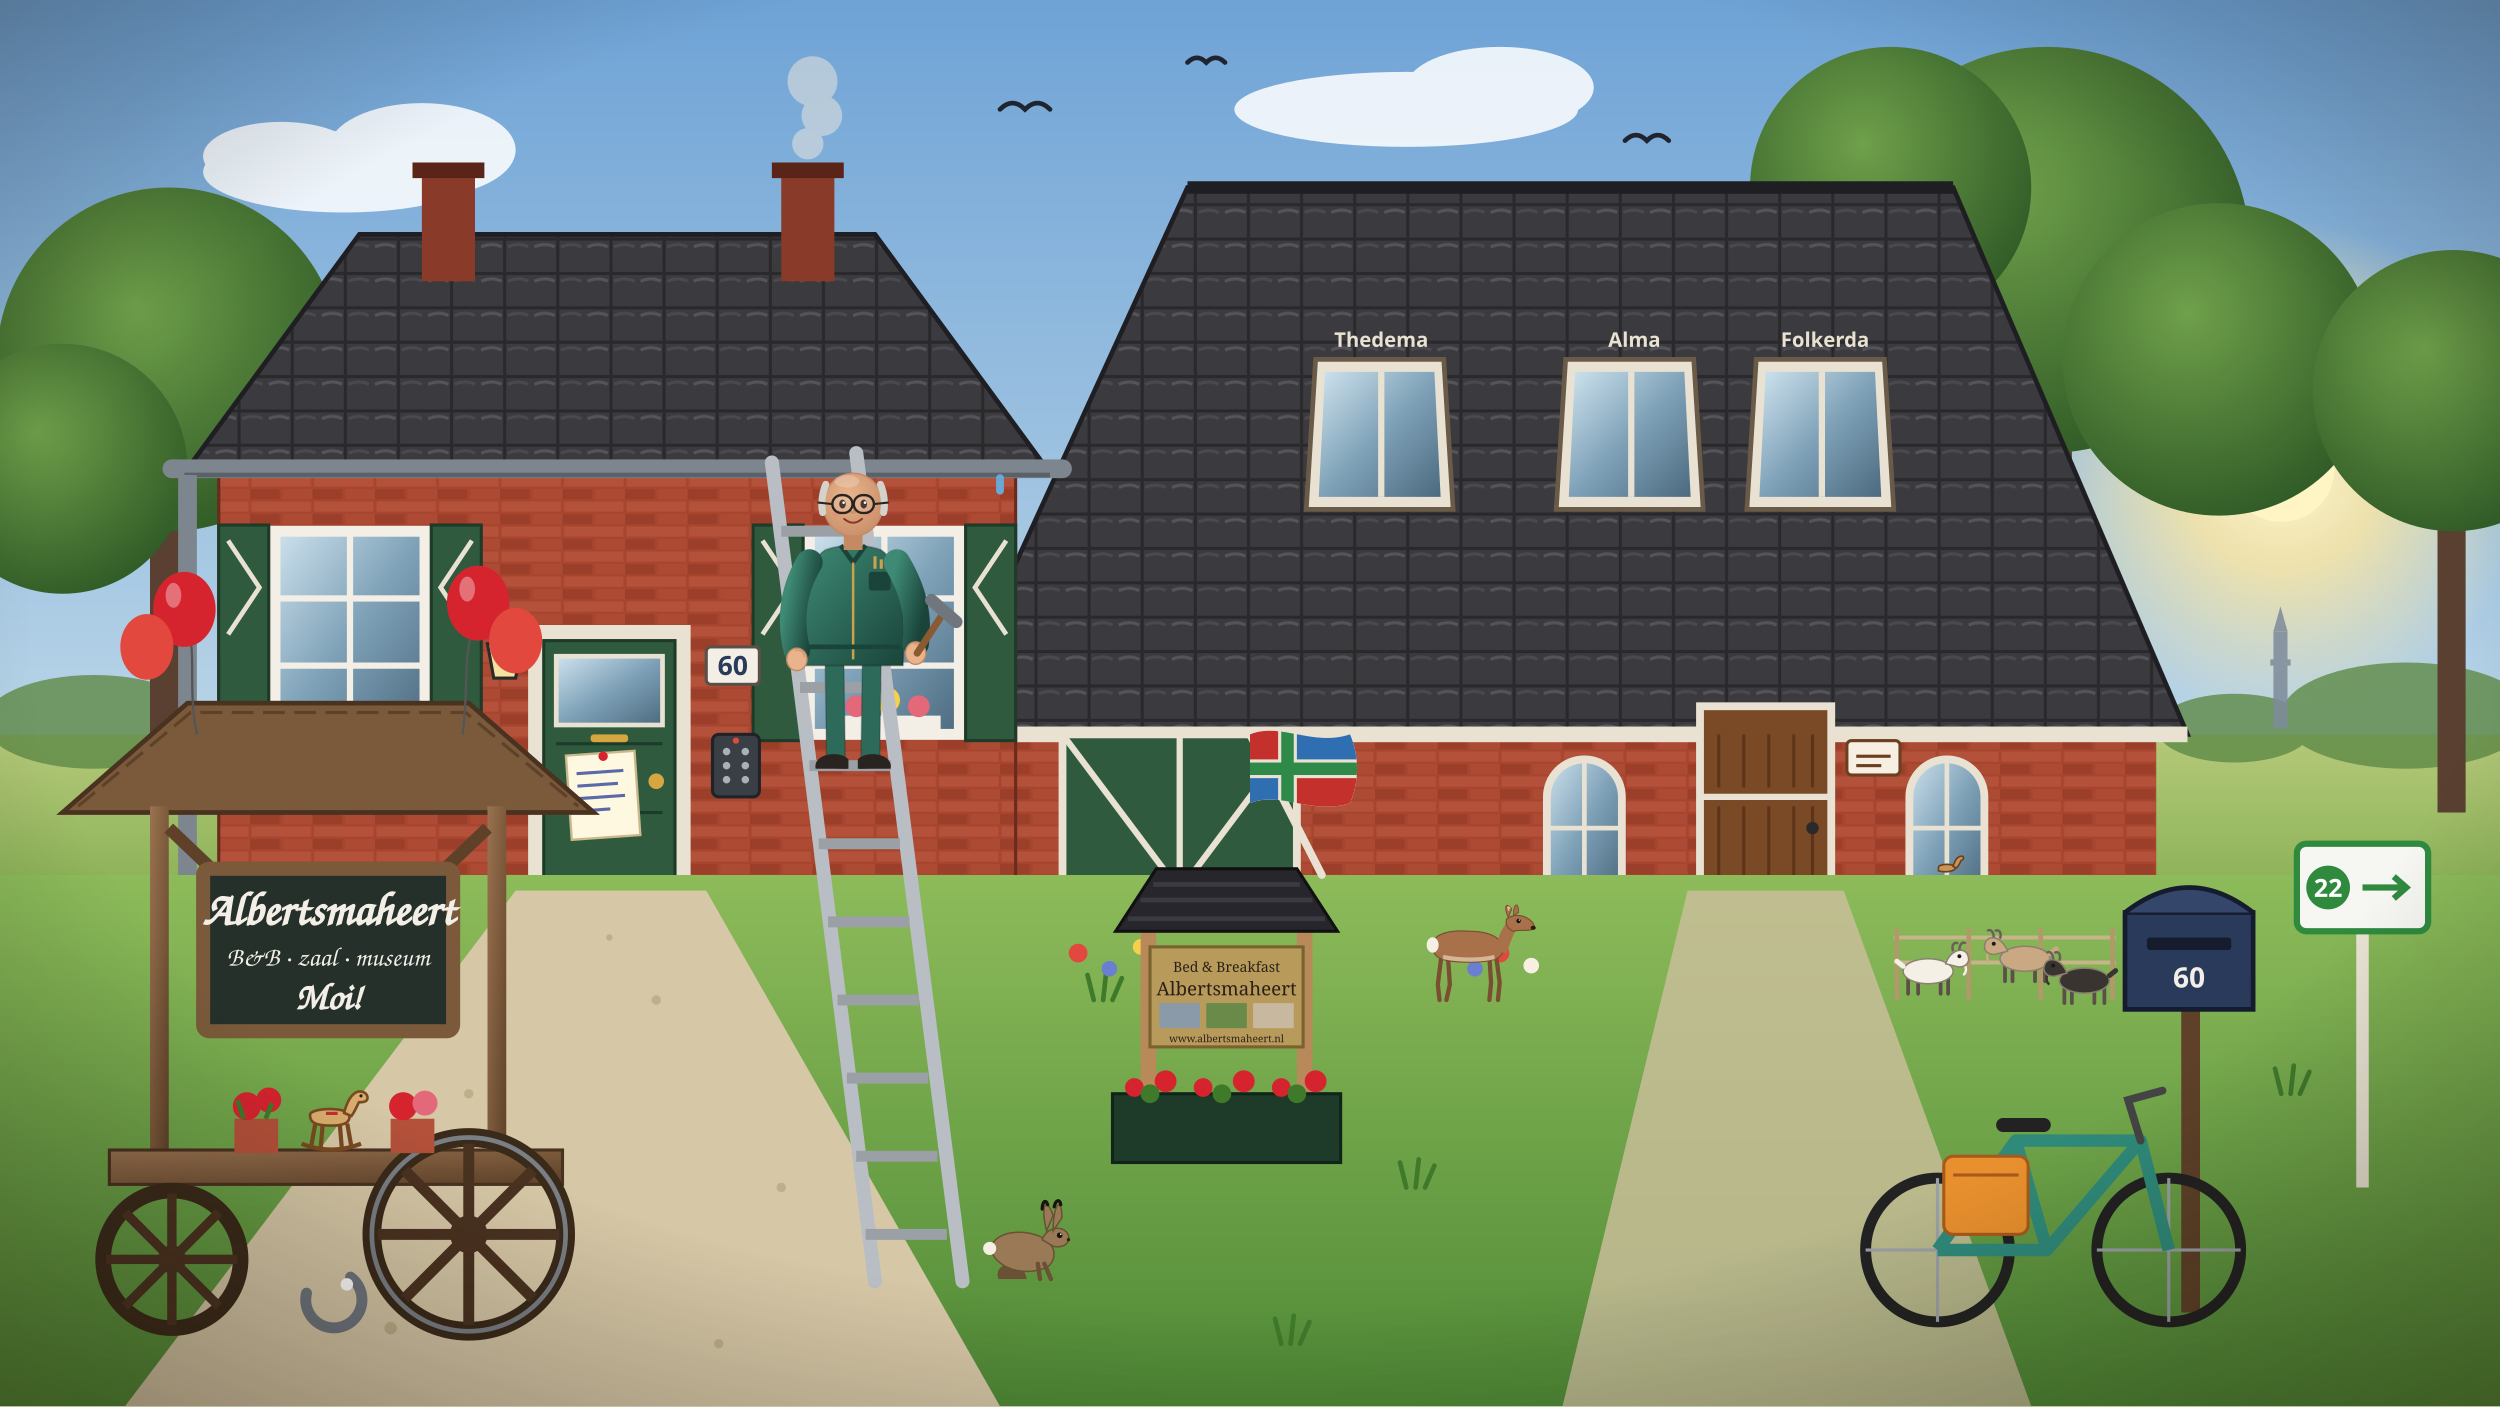
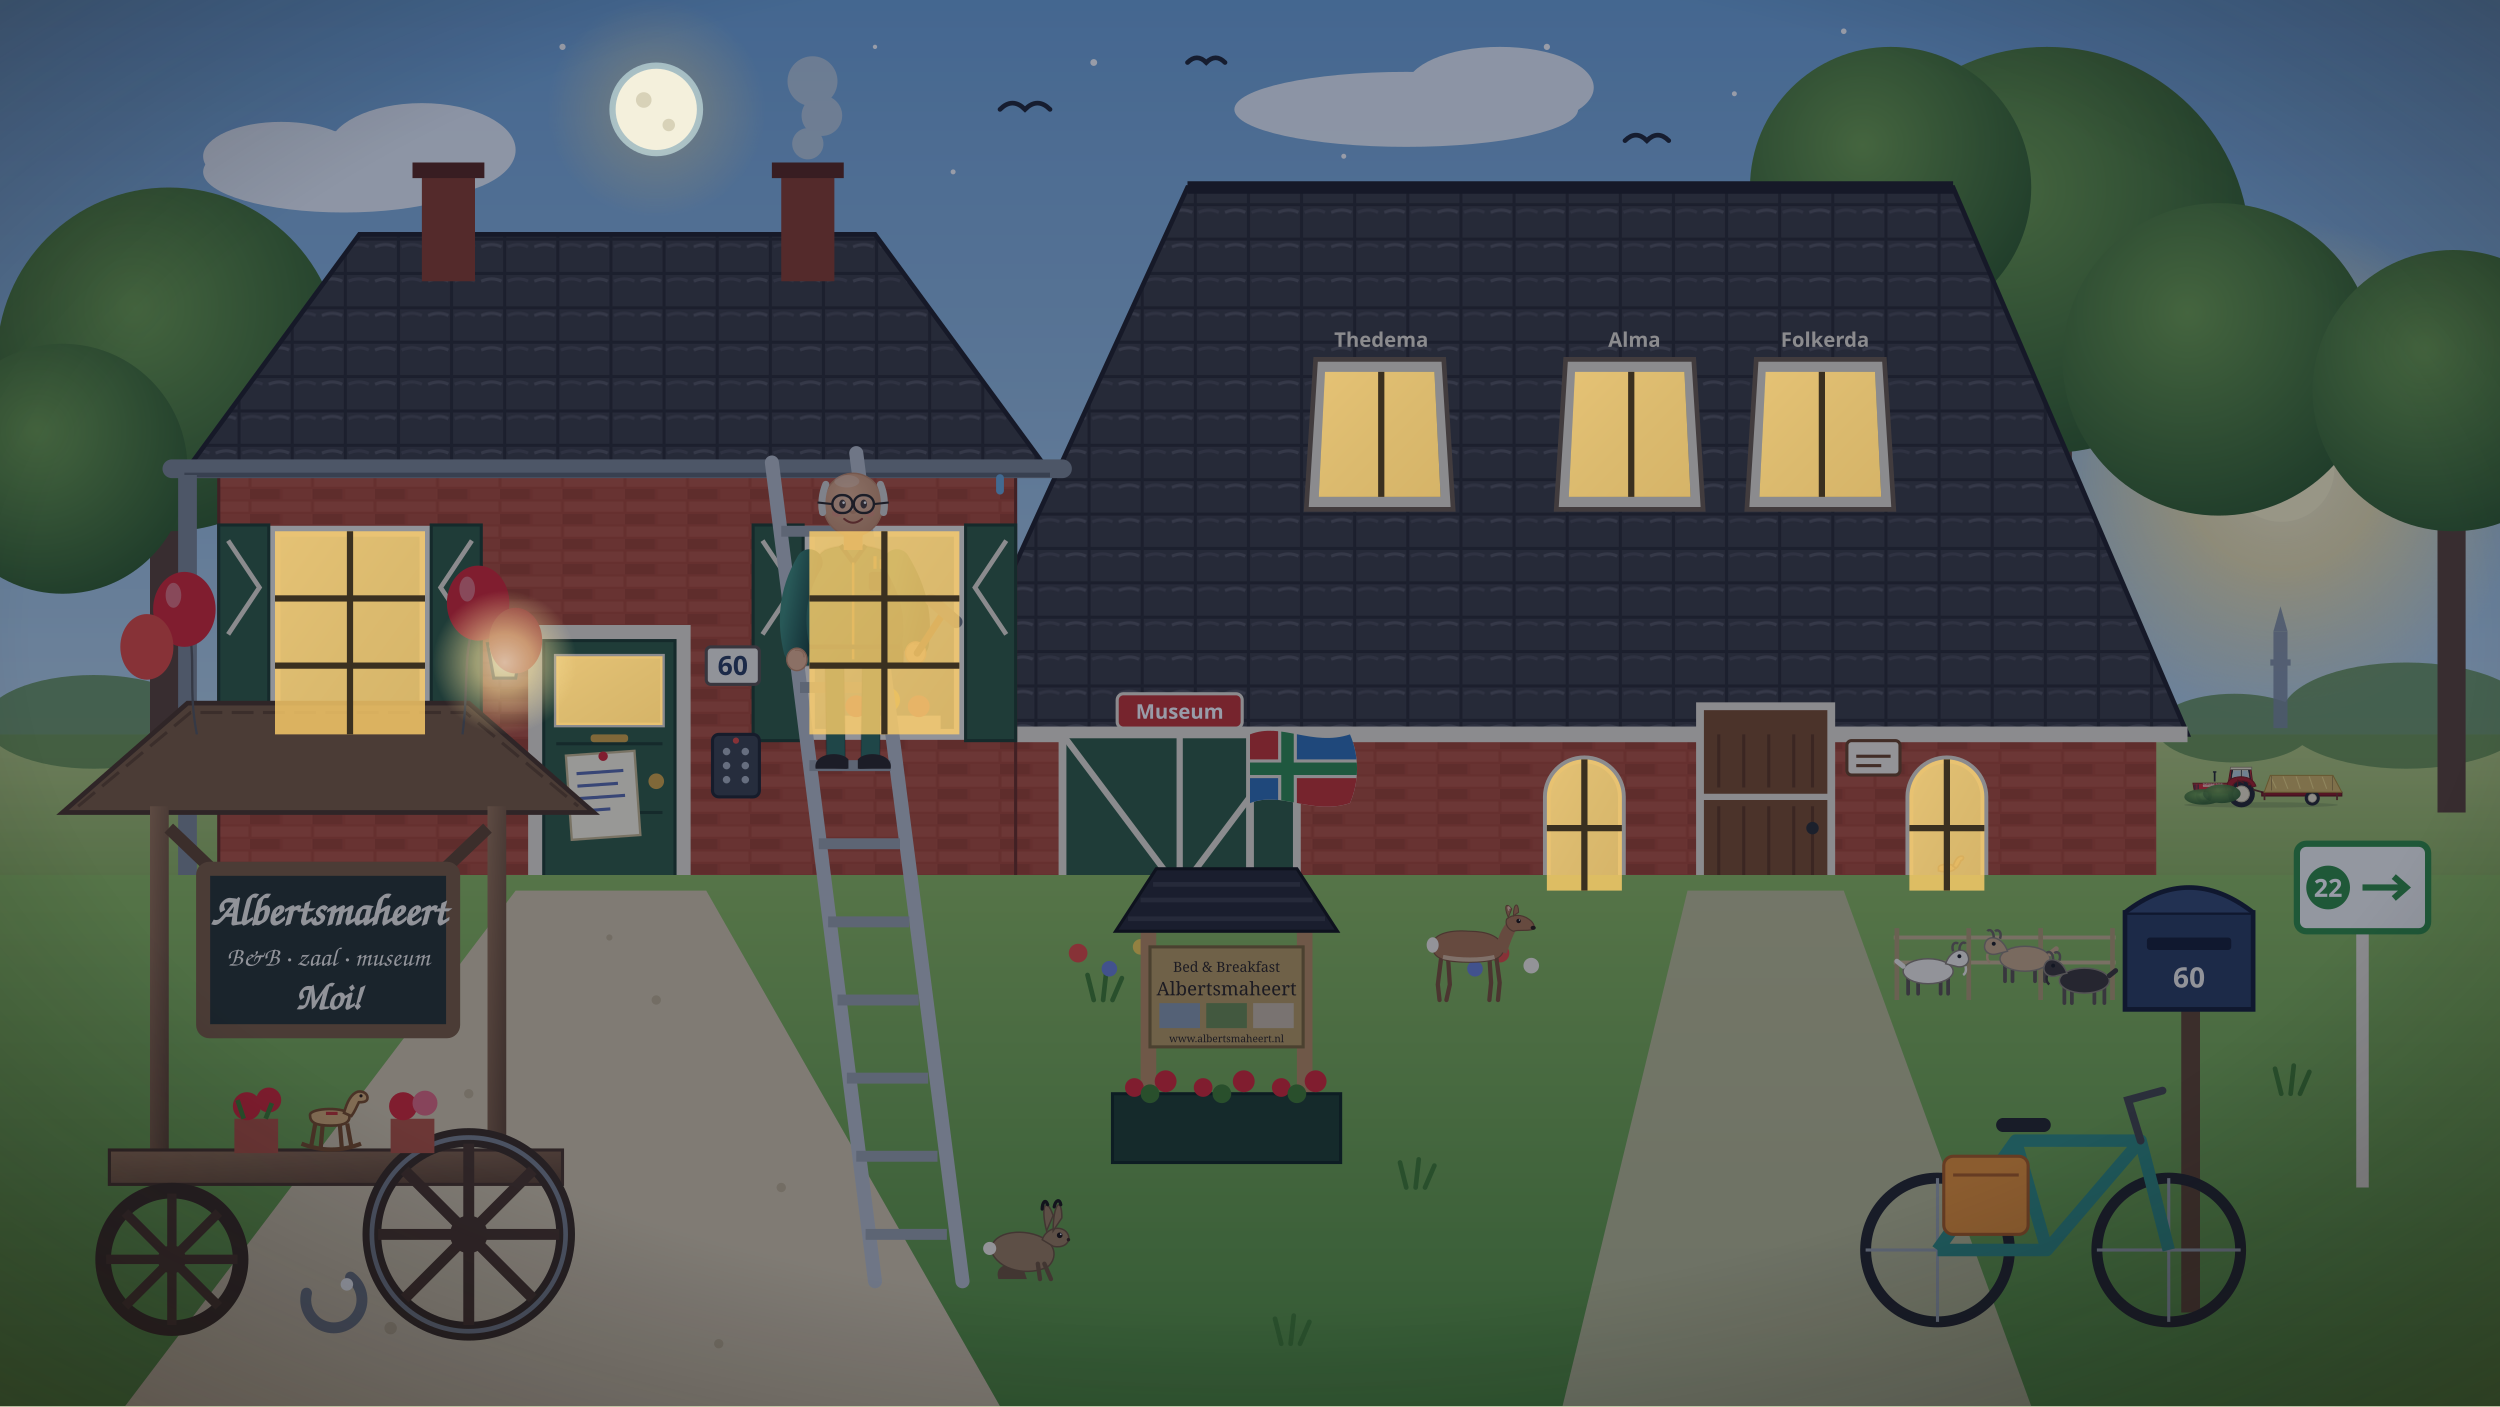
<svg xmlns="http://www.w3.org/2000/svg" class="scene" id="sc-erf" viewBox="0 0 1600 900" preserveAspectRatio="xMidYMid slice" aria-label="Het erf van de Albertsmaheert aan de Wolddijk">
  <defs>
    <linearGradient id="efSky" x1="0" y1="0" x2="0" y2="1">
      <stop offset="0" stop-color="#6fa3d6" />
      <stop offset=".55" stop-color="#bcd7e8" />
      <stop offset="1" stop-color="#f6dca8" />
    </linearGradient>
    <linearGradient id="efGrass" x1="0" y1="0" x2="0" y2="1">
      <stop offset="0" stop-color="#8dbb5a" />
      <stop offset="1" stop-color="#4f8a36" />
    </linearGradient>
    <linearGradient id="efField" x1="0" y1="0" x2="0" y2="1">
      <stop offset="0" stop-color="#b5c97a" />
      <stop offset="1" stop-color="#8fb45a" />
    </linearGradient>
    <pattern id="efBrick" width="40" height="16" patternUnits="userSpaceOnUse">
      <rect width="40" height="16" fill="#a8452f" />
      <rect x="1" y="1" width="38" height="6.5" fill="#b4513a" />
      <rect x="-19" y="9" width="38" height="6.5" fill="#9c3f2a" />
      <rect x="21" y="9" width="38" height="6.5" fill="#ad4a33" />
    </pattern>
    <pattern id="efTiles" width="34" height="22" patternUnits="userSpaceOnUse">
      <rect width="34" height="22" fill="#3b3a3e" />
      <path d="M0 21 H34 M17 0 V21" stroke="#2a292c" stroke-width="2" />
      <path d="M2 4 q7 -3 13 0" stroke="#55545a" stroke-width="2" fill="none" />
      <path d="M19 4 q7 -3 13 0" stroke="#4a494f" stroke-width="2" fill="none" />
    </pattern>
    <pattern id="efTilesRed" width="34" height="22" patternUnits="userSpaceOnUse">
      <rect width="34" height="22" fill="#8a3a28" />
      <path d="M0 21 H34 M17 0 V21" stroke="#6a2a1c" stroke-width="2" />
      <path d="M2 4 q7 -3 13 0" stroke="#a24a34" stroke-width="2" fill="none" />
    </pattern>
    <linearGradient id="efWood" x1="0" y1="0" x2="1" y2="1">
      <stop offset="0" stop-color="#9a7350" />
      <stop offset="1" stop-color="#5e4128" />
    </linearGradient>
    <linearGradient id="efGlass" x1="0" y1="0" x2="1" y2="1">
      <stop offset="0" stop-color="#cfe3ee" />
      <stop offset=".5" stop-color="#7fa2b8" />
      <stop offset="1" stop-color="#4c6a80" />
    </linearGradient>
    <radialGradient id="efSun" cx=".5" cy=".5" r=".5">
      <stop offset="0" stop-color="#fff6d0" />
      <stop offset=".4" stop-color="#ffe8a0" stop-opacity=".8" />
      <stop offset="1" stop-color="#ffe8a0" stop-opacity="0" />
    </radialGradient>
    <radialGradient id="efTree" cx=".4" cy=".35" r=".7">
      <stop offset="0" stop-color="#6fa04a" />
      <stop offset="1" stop-color="#2f5a26" />
    </radialGradient>
    <radialGradient id="efVign" cx=".5" cy=".45" r=".78">
      <stop offset=".62" stop-color="#000" stop-opacity="0" />
      <stop offset="1" stop-color="#2a1a08" stop-opacity=".45" />
    </radialGradient>
  </defs>
  <rect width="1600" height="900" fill="url(#efSky)" />
-   <circle cx="1460" cy="300" r="160" fill="url(#efSun)" />
-   <circle id="ef-zon" cx="1460" cy="300" r="34" fill="#fff4c4" />
+   <g id="ef-sunpos">
+     <circle cx="1460" cy="300" r="160" fill="url(#efSun)" />
+     <circle id="ef-zon" cx="1460" cy="300" r="34" fill="#fff4c4" />
+   </g>
+   <g id="ef-moon">
+     <g fill="#fff">
+       <circle class="ef-star" cx="360" cy="30" r="2" />
+       <circle class="ef-star b" cx="610" cy="110" r="1.6" />
+       <circle class="ef-star c" cx="700" cy="40" r="2.2" />
+       <circle class="ef-star" cx="860" cy="100" r="1.6" />
+       <circle class="ef-star b" cx="990" cy="30" r="2" />
+       <circle class="ef-star c" cx="1040" cy="130" r="1.4" />
+       <circle class="ef-star" cx="1110" cy="60" r="1.6" />
+       <circle class="ef-star b" cx="560" cy="30" r="1.4" />
+       <circle class="ef-star c" cx="1180" cy="20" r="1.8" />
+     </g>
+     <circle cx="420" cy="70" r="70" fill="url(#efSun)" opacity=".45" />
+     <g id="ef-maan">
+       <circle cx="420" cy="70" r="26" fill="#f4f0dc" />
+       <circle cx="412" cy="64" r="5" fill="#d8d2b8" />
+       <circle cx="428" cy="80" r="4" fill="#d8d2b8" />
+     </g>
+   </g>
  <g id="ef-wolken" class="ef-clouds" fill="#ffffff" opacity=".85">
    <g class="ef-cloud">
      <ellipse cx="220" cy="110" rx="90" ry="26" />
      <ellipse cx="270" cy="96" rx="60" ry="30" />
      <ellipse cx="180" cy="100" rx="50" ry="22" />
    </g>
    <g class="ef-cloud b">
      <ellipse cx="900" cy="70" rx="110" ry="24" />
      <ellipse cx="960" cy="56" rx="60" ry="26" />
    </g>
    <g class="ef-cloud c">
      <ellipse cx="1300" cy="150" rx="80" ry="18" />
      <ellipse cx="1340" cy="140" rx="46" ry="20" />
    </g>
  </g>
-   <g class="ef-swallows" fill="none" stroke="#1f2430" stroke-width="3" stroke-linecap="round">
+   <g id="ef-swallows" class="ef-swallows" fill="none" stroke="#1f2430" stroke-width="3" stroke-linecap="round">
    <g transform="translate(640 70)">
      <path class="ef-sw" d="M0 0 q8 -8 16 0 q8 -8 16 0" />
    </g>
    <g transform="translate(760 40)">
      <path class="ef-sw b" d="M0 0 q6 -6 12 0 q6 -6 12 0" />
    </g>
    <g transform="translate(1040 90)">
      <path class="ef-sw c" d="M0 0 q7 -7 14 0 q7 -7 14 0" />
    </g>
  </g>
  <path d="M0 470 H1600 V560 H0Z" fill="url(#efField)" />
  <g fill="#5e8a46" opacity=".8">
    <ellipse cx="60" cy="462" rx="70" ry="30" />
    <ellipse cx="1540" cy="458" rx="80" ry="34" />
    <ellipse cx="1430" cy="466" rx="50" ry="22" />
  </g>
  <g id="ef-martini" fill="#7c8a9a" opacity=".85">
    <rect x="1455" y="404" width="9" height="62" />
    <rect x="1453" y="422" width="13" height="4" />
    <path d="M1455 404 l4.5 -16 l4.5 16z" />
  </g>
  <g id="ef-bomen" class="ef-trees">
    <rect x="96" y="250" width="22" height="260" fill="#5a4030" />
    <circle cx="108" cy="230" r="110" fill="url(#efTree)" />
    <circle cx="40" cy="300" r="80" fill="url(#efTree)" />
    <rect x="1300" y="150" width="26" height="370" fill="#5a4030" />
    <circle class="ef-leaf" cx="1310" cy="160" r="130" fill="url(#efTree)" />
    <circle class="ef-leaf b" cx="1420" cy="230" r="100" fill="url(#efTree)" />
    <circle class="ef-leaf" cx="1210" cy="120" r="90" fill="url(#efTree)" />
    <rect x="1560" y="250" width="18" height="270" fill="#5a4030" />
    <circle class="ef-leaf b" cx="1570" cy="250" r="90" fill="url(#efTree)" />
  </g>
  <g id="ef-barn">
    <path d="M600 470 L760 120 H1250 L1400 470Z" fill="url(#efTiles)" stroke="#1f1e22" stroke-width="3" />
    <path d="M760 120 H1250" stroke="#1f1e22" stroke-width="8" />
    <g>
      <path d="M842 230 h82 l6 96 h-94z" fill="#e9e2d2" stroke="#6a5a48" stroke-width="3" />
      <path d="M848 238 h70 l4 80 h-78z" fill="url(#efGlass)" />
      <path d="M884 238 v80" stroke="#e9e2d2" stroke-width="4" />
      <path d="M1002 230 h82 l6 96 h-94z" fill="#e9e2d2" stroke="#6a5a48" stroke-width="3" />
      <path d="M1008 238 h70 l4 80 h-78z" fill="url(#efGlass)" />
      <path d="M1044 238 v80" stroke="#e9e2d2" stroke-width="4" />
      <path d="M1124 230 h82 l6 96 h-94z" fill="#e9e2d2" stroke="#6a5a48" stroke-width="3" />
      <path d="M1130 238 h70 l4 80 h-78z" fill="url(#efGlass)" />
      <path d="M1166 238 v80" stroke="#e9e2d2" stroke-width="4" />
      <g font-family="Fredoka, sans-serif" font-size="13" font-weight="600" fill="#e9e2d2" text-anchor="middle">
        <text x="884" y="222">Thedema</text>
        <text x="1046" y="222">Alma</text>
        <text x="1168" y="222">Folkerda</text>
      </g>
    </g>
    <rect x="620" y="470" width="760" height="100" fill="url(#efBrick)" />
    <path d="M600 470 H1400" stroke="#e9e2d2" stroke-width="10" />
    <rect x="680" y="470" width="150" height="100" fill="#2f5a3e" stroke="#e9e2d2" stroke-width="5" />
    <path d="M755 470 v100 M680 470 L755 570 M830 470 L755 570" stroke="#e9e2d2" stroke-width="4" />
+     <rect x="715" y="444" width="80" height="22" rx="4" fill="#c4302b" stroke="#e9e2d2" stroke-width="2" />
+     <text x="755" y="460" text-anchor="middle" font-family="Fredoka, sans-serif" font-size="13" font-weight="600" fill="#fff">Museum</text>
    <g id="ef-staldoor">
      <rect x="1088" y="452" width="84" height="118" fill="#7a4a26" stroke="#e9e2d2" stroke-width="5" />
      <path d="M1088 510 h84" stroke="#e9e2d2" stroke-width="4" />
      <path d="M1100 470 v34 M1116 470 v34 M1132 470 v34 M1148 470 v34 M1160 470 v34 M1100 516 v48 M1116 516 v48 M1132 516 v48 M1148 516 v48 M1160 516 v48" stroke="#5e3418" stroke-width="2" />
      <circle cx="1160" cy="530" r="4" fill="#2a2a2a" />
      <rect id="ef-horseshoe-door" x="1118" y="434" width="24" height="16" rx="3" fill="#e9e2d2" opacity="0" />
    </g>
    <g fill="url(#efGlass)" stroke="#e9e2d2" stroke-width="5">
      <path d="M990 570 v-60 a24 24 0 0 1 48 0 v60z" />
      <path d="M1222 570 v-60 a24 24 0 0 1 48 0 v60z" />
    </g>
    <g stroke="#e9e2d2" stroke-width="3" fill="none">
      <path d="M1014 486 v84 M990 530 h48 M1246 486 v84 M1222 530 h48" />
    </g>
    <g transform="translate(1246 566) scale(.18)" fill="#c99556" stroke="#6a4020" stroke-width="6">
      <path d="M-50 -6 Q0 14 50 -6" fill="none" />
      <path d="M-30 -60 C-30 -74 26 -76 30 -60 C32 -48 0 -40 -30 -48Z" />
      <path d="M22 -64 C30 -90 40 -102 56 -100 C64 -94 56 -86 50 -84 C46 -74 40 -64 34 -58Z" />
    </g>
    <rect x="1182" y="474" width="34" height="22" rx="3" fill="#f6efe2" stroke="#6a4020" stroke-width="2" />
    <path d="M1188 484 h22 M1188 490 h16" stroke="#6a4020" stroke-width="2" />
  </g>
  <g id="ef-house">
    <path d="M120 300 L230 150 H560 L670 300Z" fill="url(#efTiles)" stroke="#1f1e22" stroke-width="3" />
    <rect x="270" y="110" width="34" height="70" fill="#8a3a28" />
    <rect x="264" y="104" width="46" height="10" fill="#5a2418" />
    <rect x="500" y="110" width="34" height="70" fill="#8a3a28" />
    <rect x="494" y="104" width="46" height="10" fill="#5a2418" />
    <g class="ef-smoke" fill="#e8e4dc" opacity=".55">
      <circle cx="517" cy="92" r="10" />
      <circle cx="526" cy="74" r="13" />
      <circle cx="520" cy="52" r="16" />
    </g>
    <rect x="140" y="300" width="510" height="270" fill="url(#efBrick)" stroke="#6a2a1c" stroke-width="2" />
    <path id="ef-goot" d="M110 300 H680" stroke="#7d868f" stroke-width="12" stroke-linecap="round" />
    <path d="M118 304 H672" stroke="#5a6168" stroke-width="3" />
    <rect x="114" y="304" width="12" height="266" fill="#7d868f" />
    <path id="ef-drip" class="ef-drip" d="M640 306 v8" stroke="#6aa8d8" stroke-width="5" stroke-linecap="round" />
    <g>
      <g fill="url(#efGlass)" stroke="#f3efe6" stroke-width="7">
        <rect x="176" y="340" width="96" height="130" />
        <rect x="518" y="340" width="96" height="130" />
      </g>
      <g stroke="#f3efe6" stroke-width="4">
        <path d="M224 340 v130 M176 383 h96 M176 426 h96 M566 340 v130 M518 383 h96 M518 426 h96" />
      </g>
      <g id="ef-luiken" fill="#2f5a3e" stroke="#1e3a28" stroke-width="2">
        <rect x="140" y="336" width="32" height="138" />
        <rect x="276" y="336" width="32" height="138" />
        <rect x="482" y="336" width="32" height="138" />
        <rect x="618" y="336" width="32" height="138" />
      </g>
      <g fill="none" stroke="#e9e2d2" stroke-width="3">
        <path d="M146 346 l20 30 l-20 30 M302 346 l-20 30 l20 30 M488 346 l20 30 l-20 30 M644 346 l-20 30 l20 30" />
      </g>
      <g>
        <rect x="530" y="458" width="72" height="12" fill="#f3efe6" />
        <circle cx="548" cy="452" r="7" fill="#e2687a" />
        <circle cx="568" cy="448" r="8" fill="#f6d04d" />
        <circle cx="588" cy="452" r="7" fill="#e2687a" />
      </g>
    </g>
    <rect x="338" y="400" width="104" height="170" fill="#e9e2d2" />
    <rect id="ef-door" x="348" y="410" width="84" height="160" fill="#2f5a3e" stroke="#1e3a28" stroke-width="2" />
    <rect x="356" y="420" width="68" height="44" fill="url(#efGlass)" stroke="#e9e2d2" stroke-width="3" />
    <path d="M356 476 h68 M356 520 h68" stroke="#1e3a28" stroke-width="2" />
    <circle cx="420" cy="500" r="5" fill="#d6a640" />
    <rect x="378" y="470" width="24" height="5" rx="2" fill="#d6a640" />
    <g id="ef-note" class="ef-note">
      <rect x="364" y="482" width="44" height="54" fill="#fff8e0" stroke="#c9b88a" stroke-width="1.5" transform="rotate(-4 386 509)" />
      <path d="M370 494 h30 M370 502 h26 M370 510 h30 M370 518 h20" stroke="#5a6aa8" stroke-width="2" transform="rotate(-4 386 509)" />
      <circle cx="386" cy="484" r="3" fill="#d6242f" />
    </g>
    <rect x="452" y="414" width="34" height="24" rx="3" fill="#f3efe6" stroke="#5a5048" stroke-width="2" />
    <text x="469" y="432" text-anchor="middle" font-family="Fredoka, sans-serif" font-weight="700" font-size="17" fill="#2a3a5a">60</text>
    <g id="ef-kastje">
      <rect x="456" y="470" width="30" height="40" rx="4" fill="#3a3f46" stroke="#1f2328" stroke-width="2" />
      <g fill="#a9b0b8">
        <circle cx="465" cy="481" r="2.4" />
        <circle cx="477" cy="481" r="2.4" />
        <circle cx="465" cy="490" r="2.4" />
        <circle cx="477" cy="490" r="2.4" />
        <circle cx="465" cy="499" r="2.4" />
        <circle cx="477" cy="499" r="2.4" />
      </g>
      <circle id="ef-kastled" cx="471" cy="474" r="2" fill="#e2483d" />
    </g>
-     <path d="M318 412 h10 v-6 h-10z" fill="#2a2a2a" />
-     <path d="M312 412 h22 l-4 22 h-14z" fill="#f6e2a0" stroke="#2a2a2a" stroke-width="2" />
+     <g id="lamp-ef" class="lamp">
+       <path d="M318 412 h10 v-6 h-10z" fill="#2a2a2a" />
+       <path class="lamp-bulb" d="M312 412 h22 l-4 22 h-14z" fill="#f6e2a0" stroke="#2a2a2a" stroke-width="2" />
+     </g>
  </g>
  <path d="M0 560 H1600 V900 H0Z" fill="url(#efGrass)" />
  <path d="M330 570 L452 570 L640 900 L80 900Z" fill="#d6c7a6" />
  <g fill="#bfae8a">
    <circle cx="300" cy="700" r="3" />
    <circle cx="420" cy="640" r="3" />
    <circle cx="360" cy="800" r="4" />
    <circle cx="500" cy="760" r="3" />
    <circle cx="250" cy="850" r="4" />
    <circle cx="460" cy="860" r="3" />
    <circle cx="390" cy="600" r="2" />
  </g>
  <path d="M1080 570 L1180 570 L1300 900 L1000 900Z" fill="#cdbf9e" opacity=".8" />
+   <g id="ef-hydro84" class="ef-hydro84" aria-label="International Hydro 84 met een hooikar rijdt over het erf">
+     <g class="ef-hydro84-drive">
+       <g transform="translate(1400 487) scale(.22)">
+         <g class="ef-hydro84-facing">
+           <ellipse cx="214" cy="128" rx="224" ry="8" fill="#29351f" opacity=".18" />
+           <path d="M30 82 H188 V95 H30Z" fill="#8e161c" />
+           <circle cx="48" cy="101" r="23" fill="#252529" />
+           <circle cx="48" cy="101" r="12" fill="#efe6c8" stroke="#c9bd98" stroke-width="2" />
+           <circle cx="157" cy="96" r="39" fill="#252529" />
+           <circle cx="157" cy="96" r="23" fill="#efe6c8" stroke="#c9bd98" stroke-width="3" />
+           <path d="M16 65 H122 L132 88 H20Z" fill="#d42a30" stroke="#7a1a16" stroke-width="3" />
+           <path d="M20 68 v16 M24 68 v16 M28 68 v16 M32 68 v16" stroke="#30343a" stroke-width="2" />
+           <path d="M45 73 H105" stroke="#efe6c8" stroke-width="4" />
+           <text x="75" y="71" text-anchor="middle" font-family="IBM Plex Mono, monospace" font-size="8" font-weight="700" fill="#f6f2e6">INTERNATIONAL</text>
+           <text x="104" y="84" text-anchor="middle" font-family="IBM Plex Mono, monospace" font-size="9" font-weight="700" fill="#f6f2e6">HYDRO 84</text>
+           <path d="M119 62 L126 20 H184 L190 68 L178 70 L174 53 H138 L132 76Z" fill="#d42a30" stroke="#7a1a16" stroke-width="3" />
+           <path d="M130 23 H179 L183 53 H126Z" fill="#303b3c" stroke="#252529" stroke-width="3" />
+           <path d="M134 27 H154 V50 H130Z M159 27 H175 L179 50 H159Z" fill="#b9d1d8" stroke="#efe6c8" stroke-width="2" />
+           <path d="M125 18 H187 V25 H124Z" fill="#efe6c8" stroke="#8a8064" stroke-width="2" />
+           <path d="M146 54 V76 M147 56 l17 9 M115 72 Q116 48 155 46 Q190 47 199 73 L188 76 Q182 58 157 58 Q134 58 129 78Z" fill="#a81c22" stroke="#7a1a16" stroke-width="3" />
+           <path d="M79 60 V32" stroke="#252529" stroke-width="5" />
+           <path d="M74 32 h10" stroke="#252529" stroke-width="4" />
+           <path d="M193 84 L218 91" stroke="#5a3020" stroke-width="5" stroke-linecap="round" />
+           <path d="M216 91 H449 V102 H216Z" fill="#8e161c" stroke="#5a0e10" stroke-width="3" />
+           <path d="M224 88 V114 M435 88 V114" stroke="#6a3020" stroke-width="5" />
+           <circle cx="363" cy="108" r="22" fill="#252529" />
+           <circle cx="363" cy="108" r="12" fill="#efe6c8" stroke="#c9bd98" stroke-width="2" />
+           <path d="M223 91 L241 42 H423 L449 91Z" fill="#d3b45e" stroke="#a8862e" stroke-width="3" />
+           <path d="M243 48 L258 80 M278 45 L292 81 M316 45 L328 81 M354 45 L366 81 M392 46 L405 81" stroke="#f1d980" stroke-width="3" />
+           <path d="M244 44 v42 M422 44 v42" stroke="#8d7138" stroke-width="2" />
+         </g>
+       </g>
+     </g>
+   </g>
+   <g id="ef-hydro84-struik" fill="url(#efTree)" opacity=".95">
+     <ellipse cx="1410" cy="510" rx="12" ry="5" />
+     <ellipse cx="1422" cy="508" rx="12" ry="6" />
+   </g>
  <g class="ef-grass" stroke="#3f7a2a" stroke-width="3" stroke-linecap="round" fill="none">
    <path d="M700 640 l-4 -16 M706 640 l2 -18 M712 640 l6 -14" />
    <path d="M900 760 l-4 -16 M906 760 l2 -18 M912 760 l6 -14" />
    <path d="M1460 700 l-4 -16 M1466 700 l2 -18 M1472 700 l6 -14" />
    <path d="M820 860 l-4 -16 M826 860 l2 -18 M832 860 l6 -14" />
  </g>
  <g>
    <circle cx="690" cy="610" r="6" fill="#e2483d" />
    <circle cx="710" cy="620" r="5" fill="#6a7fd0" />
    <circle cx="730" cy="606" r="5" fill="#f6d04d" />
    <circle cx="960" cy="610" r="6" fill="#e2483d" />
    <circle cx="980" cy="618" r="5" fill="#f6efe2" />
    <circle cx="944" cy="620" r="5" fill="#6a7fd0" />
  </g>
  <g id="ef-bnbbord">
-     <path d="M846 560 L800 470" stroke="#e9e2d2" stroke-width="5" stroke-linecap="round" />
+     <path d="M800 560 V470" stroke="#e9e2d2" stroke-width="5" stroke-linecap="round" />
    <g class="ef-flag" transform="translate(800 470)">
      <clipPath id="efFlagClip">
        <path d="M0 0 C20 -8 40 8 64 0 C70 14 70 30 64 44 C40 52 20 36 0 44Z" />
      </clipPath>
      <g clip-path="url(#efFlagClip)">
        <rect x="0" y="-10" width="70" height="60" fill="#e9e2d2" />
        <rect x="0" y="-10" width="18" height="26" fill="#c4302b" />
        <rect x="30" y="-10" width="40" height="26" fill="#2f6fb1" />
        <rect x="0" y="28" width="18" height="24" fill="#2f6fb1" />
        <rect x="30" y="28" width="40" height="24" fill="#c4302b" />
        <rect x="20" y="-10" width="8" height="62" fill="#2f8a4a" />
        <rect x="0" y="18" width="70" height="8" fill="#2f8a4a" />
      </g>
    </g>
    <rect x="730" y="590" width="10" height="130" fill="#b88a5a" />
    <rect x="830" y="590" width="10" height="130" fill="#b88a5a" />
    <path d="M714 596 L740 556 H830 L856 596Z" fill="#26262c" stroke="#111" stroke-width="2" />
    <path d="M722 588 h126 M730 576 h110 M738 566 h94" stroke="#3a3a42" stroke-width="3" />
    <rect x="736" y="606" width="98" height="64" fill="#b89a5a" stroke="#7a6230" stroke-width="2" />
    <text x="785" y="622" text-anchor="middle" font-family="Georgia, serif" font-size="9" fill="#2a2018">Bed &amp; Breakfast</text>
    <text x="785" y="637" text-anchor="middle" font-family="Georgia, serif" font-size="12" fill="#2a2018">Albertsmaheert</text>
    <g>
      <rect x="742" y="642" width="26" height="16" fill="#8a9aa8" />
      <rect x="772" y="642" width="26" height="16" fill="#6a8a4a" />
      <rect x="802" y="642" width="26" height="16" fill="#c9b8a0" />
    </g>
    <text x="785" y="667" text-anchor="middle" font-family="Georgia, serif" font-size="6.5" fill="#2a2018">www.albertsmaheert.nl</text>
    <rect x="712" y="700" width="146" height="44" fill="#1e3a28" stroke="#10241a" stroke-width="2" />
    <g fill="#d6242f">
      <circle cx="726" cy="696" r="6" />
      <circle cx="746" cy="692" r="7" />
      <circle cx="770" cy="696" r="6" />
      <circle cx="796" cy="692" r="7" />
      <circle cx="820" cy="696" r="6" />
      <circle cx="842" cy="692" r="7" />
    </g>
    <g fill="#3f7a2a">
      <circle cx="736" cy="700" r="6" />
      <circle cx="782" cy="700" r="6" />
      <circle cx="830" cy="700" r="6" />
    </g>
  </g>
  <g id="ef-geiten" class="ef-geiten">
    <path d="M1212 600 H1354 M1212 616 H1354" stroke="#c9b48a" stroke-width="2.5" />
    <path d="M1214 594 V640 M1260 594 V640 M1306 594 V640 M1352 594 V640" stroke="#b09a6a" stroke-width="3" />
    <g transform="translate(1234 628) scale(.8 .8)">
      <path d="M-16 -4 v14 M-8 -2 v12 M10 -2 v12 M16 -4 v14" stroke="#5a5048" stroke-width="3" stroke-linecap="round" />
      <ellipse cx="0" cy="-8" rx="20" ry="10" fill="#f4f0e6" stroke="#8a8070" stroke-width="1.2" />
      <path d="M-20 -12 l-5 -4" stroke="#f4f0e6" stroke-width="4" stroke-linecap="round" />
      <g class="ef-goathead">
        <path d="M14 -14 C18 -26 30 -28 32 -20 C34 -14 28 -10 22 -12Z" fill="#f4f0e6" stroke="#8a8070" stroke-width="1.2" />
        <path d="M20 -24 c-2 -6 2 -8 4 -6 M25 -25 c0 -6 4 -7 5 -5" stroke="#6a6058" stroke-width="2" fill="none" />
        <circle cx="25" cy="-20" r="1.6" fill="#1a1a1a" />
        <path d="M30 -12 q1 5 -2 7" stroke="#f4f0e6" stroke-width="2" fill="none" />
      </g>
    </g>
    <g transform="translate(1296 620) scale(-.8 .8)">
      <path d="M-16 -4 v14 M-8 -2 v12 M10 -2 v12 M16 -4 v14" stroke="#5a5048" stroke-width="3" stroke-linecap="round" />
      <ellipse cx="0" cy="-8" rx="20" ry="10" fill="#c9a882" stroke="#8a8070" stroke-width="1.2" />
      <path d="M-20 -12 l-5 -4" stroke="#c9a882" stroke-width="4" stroke-linecap="round" />
      <g class="ef-goathead">
        <path d="M14 -14 C18 -26 30 -28 32 -20 C34 -14 28 -10 22 -12Z" fill="#c9a882" stroke="#8a8070" stroke-width="1.2" />
        <path d="M20 -24 c-2 -6 2 -8 4 -6 M25 -25 c0 -6 4 -7 5 -5" stroke="#6a6058" stroke-width="2" fill="none" />
        <circle cx="25" cy="-20" r="1.6" fill="#1a1a1a" />
        <path d="M30 -12 q1 5 -2 7" stroke="#c9a882" stroke-width="2" fill="none" />
      </g>
    </g>
    <g transform="translate(1334 634) scale(-.8 .8)">
      <path d="M-16 -4 v14 M-8 -2 v12 M10 -2 v12 M16 -4 v14" stroke="#5a5048" stroke-width="3" stroke-linecap="round" />
      <ellipse cx="0" cy="-8" rx="20" ry="10" fill="#3a3430" stroke="#8a8070" stroke-width="1.2" />
      <path d="M-20 -12 l-5 -4" stroke="#3a3430" stroke-width="4" stroke-linecap="round" />
      <g class="ef-goathead">
        <path d="M14 -14 C18 -26 30 -28 32 -20 C34 -14 28 -10 22 -12Z" fill="#3a3430" stroke="#8a8070" stroke-width="1.2" />
        <path d="M20 -24 c-2 -6 2 -8 4 -6 M25 -25 c0 -6 4 -7 5 -5" stroke="#6a6058" stroke-width="2" fill="none" />
        <circle cx="25" cy="-20" r="1.6" fill="#1a1a1a" />
        <path d="M30 -12 q1 5 -2 7" stroke="#3a3430" stroke-width="2" fill="none" />
      </g>
    </g>
  </g>
  <g id="ef-haas">
    <g class="ree-walk" style="--walk:240px;--dir:1;--walkt:14s">
      <g class="haas-hop">
        <g transform="translate(660 820)">
          <g transform="translate(0 0) scale(0.7 0.7)">
            <path d="M-30 -2 C-34 -14 -22 -18 -8 -14 L-4 -2Z" fill="#6a5034" />
            <path d="M-36 -26 C-40 -44 -10 -50 10 -40 C22 -34 24 -22 16 -14 C4 -6 -26 -6 -36 -26Z" fill="#9a7a56" stroke="#6a5034" stroke-width="1.4" />
            <circle cx="-38" cy="-30" r="6" fill="#f6efe4" />
            <path d="M12 -16 L18 -2 M6 -16 L8 -2" stroke="#6a5034" stroke-width="4" stroke-linecap="round" />
            <path d="M10 -38 C14 -50 30 -52 34 -42 C36 -34 28 -30 20 -32Z" fill="#9a7a56" stroke="#6a5034" stroke-width="1.4" />
            <path d="M14 -46 C8 -70 14 -78 20 -60Z M20 -46 C20 -72 28 -78 28 -58Z" fill="#9a7a56" stroke="#6a5034" stroke-width="1.4" />
            <path d="M10 -66 C10 -72 13 -76 15 -70 M21 -68 C22 -74 26 -76 27 -70" stroke="#1a1410" stroke-width="3" fill="none" stroke-linecap="round" />
            <circle cx="26" cy="-42" r="2.6" fill="#1a100a" />
            <circle cx="27" cy="-43" r=".8" fill="#fff" />
            <circle cx="34" cy="-38" r="1.6" fill="#3a2418" />
          </g>
        </g>
      </g>
    </g>
  </g>
  <g id="ef-ree" class="ef-ree">
-     <g class="ree-walk walking" style="--walk:180px;--walkt:26s">
+     <g class="ree-walk walking" style="--walk:180px;--dir:1;--walkt:26s">
      <g transform="translate(940 640)">
        <g transform="translate(0 0) scale(0.55 0.55)">
          <path class="rleg a" d="M-32 -50 L-36 -18 L-34 0" stroke="#7a4e30" stroke-width="5" fill="none" stroke-linecap="round" />
          <path class="rleg b" d="M-24 -48 L-22 -18 L-26 0" stroke="#7a4e30" stroke-width="5" fill="none" stroke-linecap="round" />
          <path class="rleg b" d="M24 -50 L26 -20 L24 0" stroke="#7a4e30" stroke-width="5" fill="none" stroke-linecap="round" />
          <path class="rleg a" d="M32 -50 L36 -20 L34 0" stroke="#7a4e30" stroke-width="5" fill="none" stroke-linecap="round" />
          <path d="M-42 -62 C-44 -76 -24 -82 0 -80 C22 -80 36 -74 40 -62 C42 -50 32 -44 0 -44 C-28 -44 -42 -48 -42 -62Z" fill="#a8714a" stroke="#7a4e30" stroke-width="1.4" />
          <path d="M-30 -50 C-10 -46 14 -46 30 -50" stroke="#e8d2b4" stroke-width="5" fill="none" opacity=".7" />
          <ellipse cx="-42" cy="-64" rx="7" ry="9" fill="#f6efe4" />
          <g id="ef-reehead">
            <g>
              <path d="M30 -58 C34 -72 38 -84 46 -92 L58 -86 C52 -78 48 -66 44 -54Z" fill="#a8714a" />
              <path d="M44 -94 C50 -100 62 -100 70 -94 C76 -90 78 -84 74 -82 C66 -80 58 -82 52 -80 C46 -82 42 -88 44 -94Z" fill="#a8714a" stroke="#7a4e30" stroke-width="1.4" />
              <ellipse cx="75" cy="-84" rx="3" ry="2.4" fill="#2a1a10" />
              <circle cx="58" cy="-92" r="2.6" fill="#1a100a" />
              <circle cx="59" cy="-93" r=".8" fill="#fff" />
              <path d="M46 -96 C40 -110 44 -114 50 -106Z M52 -98 C52 -114 58 -114 58 -102Z" fill="#a8714a" stroke="#7a4e30" stroke-width="1.2" />
              <path d="M47 -104 C45 -108 46 -110 48 -106" stroke="#e8b8a0" stroke-width="2" />
            </g>
          </g>
        </g>
      </g>
    </g>
  </g>
  <g id="ef-ladder">
    <path d="M494 296 L560 820 M548 290 L616 820" stroke="#b9bec4" stroke-width="9" stroke-linecap="round" />
    <path d="M500 340 h52 M506 390 h52 M512 440 h52 M518 490 h52 M524 540 h52 M530 590 h52 M536 640 h52 M542 690 h52 M548 740 h52 M554 790 h52" stroke="#9aa0a6" stroke-width="7" />
  </g>
  <g id="ef-roelof">
    <g transform="translate(546 492)">
      <g class="idle" style="animation-delay:-0.4s">
        <g transform="translate(0 0) scale(1.0 1.0)">
          <defs>
            <linearGradient id="efRKiel" x1="0" y1="0" x2="1" y2="1">
              <stop offset="0" stop-color="#3e8a74" />
              <stop offset="1" stop-color="#1a443a" />
            </linearGradient>
          </defs>
          <path d="M-18 -76 L-17 -4 L-5 -4 L-6 -76Z M18 -76 L17 -4 L5 -4 L6 -76Z" fill="#2e6a5a" stroke="#00000030" stroke-width="1" />
          <path d="M-21 -1 C-21 -9 -6 -10 -4 -6 L-4 0 Z M21 -1 C21 -9 6 -10 4 -6 L4 0 Z" fill="#2a2420" />
          <path d="M-24 0 C-26 -10 -8 -12 -3 -6 L-3 0Z M24 0 C26 -10 8 -12 3 -6 L3 0Z" fill="#2a2420" />
          <path d="M-32 -66 C-34 -110 -30 -132 -18 -140 C-8 -144 8 -144 18 -140 C30 -132 34 -110 32 -66Z" fill="url(#efRKiel)" stroke="#00000030" stroke-width="1.2" />
          <path d="M-8 -143 L0 -132 L8 -143" stroke="#1a443a" stroke-width="3" fill="none" />
          <path d="M0 -132 V-70" stroke="#c9a24a" stroke-width="1.6" />
          <rect x="10" y="-126" width="14" height="12" rx="2" fill="#1a443a" />
          <path d="M14 -128 v-8 M18 -128 v-6" stroke="#c9a24a" stroke-width="2" />
          <path d="M-30 -78 h60" stroke="#1a443a" stroke-width="3" />
          <path d="M-28 -132 C-40 -112 -40 -92 -36 -76" stroke="url(#efRKiel)" stroke-width="17" fill="none" stroke-linecap="round" />
          <ellipse cx="-36" cy="-70" rx="6.5" ry="7.2" fill="#e9b48c" stroke="#c48a64" stroke-width="0.91" />
          <path d="M-37.3 -75.8 q5.9 -0.7 5.9 4.5" stroke="#c48a64" stroke-width="0.91" fill="none" opacity=".6" />
          <g id="ef-arm">
            <path d="M28 -132 C40 -112 42 -96 40 -80" stroke="url(#efRKiel)" stroke-width="17" fill="none" stroke-linecap="round" />
            <ellipse cx="40" cy="-74" rx="6.5" ry="7.2" fill="#e9b48c" stroke="#c48a64" stroke-width="0.91" />
            <path d="M38.7 -79.8 q5.9 -0.7 5.9 4.5" stroke="#c48a64" stroke-width="0.91" fill="none" opacity=".6" />
            <path d="M41 -74 L58 -100" stroke="#8a5a32" stroke-width="4.5" stroke-linecap="round" />
            <path d="M50 -108 L66 -94" stroke="#6f767e" stroke-width="8" stroke-linecap="round" />
          </g>
          <rect x="-6" y="-152" width="12" height="12" fill="#c48a64" />
          <defs>
            <radialGradient id="efRSk" cx="0.42" cy="0.35" r="0.8">
              <stop offset="0" stop-color="#e9b48c" />
              <stop offset="1" stop-color="#c48a64" />
            </radialGradient>
          </defs>
          <ellipse cx="-18.1" cy="-167.5" rx="3.8" ry="4.9" fill="#e9b48c" stroke="#c48a64" stroke-width="0.95" />
          <ellipse cx="18.1" cy="-167.5" rx="3.8" ry="4.9" fill="#e9b48c" stroke="#c48a64" stroke-width="0.95" />
          <ellipse cx="0" cy="-169" rx="19" ry="20.1" fill="url(#efRSk)" stroke="#c48a64" stroke-width="0.95" />
          <g class="eyes" style="animation-delay:-4.5s">
            <ellipse cx="-6.8" cy="-169.4" rx="2.09" ry="2.85" fill="#2a1b14" />
            <circle cx="-6.1" cy="-170.3" r="0.85" fill="#fff" />
            <path d="M-9.9 -174.5 q3.0 -1.9 6.1 0.4" stroke="#9a968e" stroke-width="1.52" fill="none" stroke-linecap="round" />
            <ellipse cx="6.8" cy="-169.4" rx="2.09" ry="2.85" fill="#2a1b14" />
            <circle cx="7.6" cy="-170.3" r="0.85" fill="#fff" />
            <path d="M3.8 -174.5 q3.0 -1.9 6.1 0.4" stroke="#9a968e" stroke-width="1.52" fill="none" stroke-linecap="round" />
          </g>
          <ellipse cx="-10.5" cy="-163.3" rx="3.2" ry="2.1" fill="#e48a76" opacity=".55" />
          <ellipse cx="10.5" cy="-163.3" rx="3.2" ry="2.1" fill="#e48a76" opacity=".55" />
          <ellipse cx="0" cy="-165.2" rx="2.7" ry="2.1" fill="#c48a64" opacity=".7" />
          <circle cx="-0.8" cy="-166.0" r="0.76" fill="#fff" opacity=".6" />
          <path d="M-5.7 -159.9 q5.7 4.9 11.4 0" stroke="#8a3a2a" stroke-width="1.33" fill="none" stroke-linecap="round" />
          <ellipse cx="-4" cy="-184" rx="8" ry="4" fill="#fff" opacity=".22" />
          <path d="M-17.5 -182 C-20 -176 -20.5 -170 -19.5 -164 M17.5 -182 C20 -176 20.5 -170 19.5 -164" stroke="#d4d2cc" stroke-width="4.5" fill="none" stroke-linecap="round" />
          <g fill="#ffffff22" stroke="#2a2420" stroke-width="1.52">
            <rect x="-13.3" y="-175.1" width="12.9" height="11.4" rx="5.7" />
            <rect x="0.4" y="-175.1" width="12.9" height="11.4" rx="5.7" />
          </g>
          <path d="M-0.4 -169.4 q0.4 -1.5 0.8 0 M-13.3 -169.4 l-9.5 -1.0 M13.3 -169.4 l9.5 -1.0" stroke="#2a2420" stroke-width="1.33" fill="none" />
        </g>
      </g>
    </g>
  </g>
  <g id="ef-wagen">
    <path d="M40 520 L120 450 H300 L380 520Z" fill="#7a5a3a" stroke="#4a3220" stroke-width="3" />
    <path d="M50 516 L122 456 H298 L370 516" fill="none" stroke="#5e4128" stroke-width="2" stroke-dasharray="14 6" />
    <rect x="96" y="516" width="12" height="230" fill="url(#efWood)" />
    <rect x="312" y="516" width="12" height="230" fill="url(#efWood)" />
    <path d="M108 530 L150 570 M312 530 L270 570" stroke="#5e4128" stroke-width="8" />
    <rect x="130" y="556" width="160" height="104" rx="4" fill="#26302a" stroke="#7a5a3a" stroke-width="9" />
    <g id="ef-chalk" font-family="Caveat, cursive" fill="#f3efe6" text-anchor="middle">
-       <text x="210" y="592" font-size="30" font-weight="700">Albertsmaheert</text>
+       <text x="210" y="592" font-size="28" font-weight="700" textLength="136" lengthAdjust="spacingAndGlyphs">Albertsmaheert</text>
      <text x="210" y="618" font-size="17">B&amp;B · zaal · museum</text>
      <text id="ef-chalkmoi" x="210" y="646" font-size="24" font-weight="700">Moi!</text>
    </g>
    <rect x="70" y="736" width="290" height="22" fill="url(#efWood)" stroke="#4a3220" stroke-width="2" />
    <g id="ef-wheel" class="ef-wheel">
      <circle cx="300" cy="790" r="62" fill="none" stroke="#3a2a1a" stroke-width="12" />
      <circle cx="300" cy="790" r="62" fill="none" stroke="#7a7f86" stroke-width="3" />
      <g stroke="#4a3220" stroke-width="7">
        <path d="M300 732 V848 M242 790 H358 M259 749 L341 831 M341 749 L259 831" />
      </g>
      <circle cx="300" cy="790" r="12" fill="#4a3220" />
    </g>
    <g>
      <circle cx="110" cy="806" r="44" fill="none" stroke="#3a2a1a" stroke-width="10" />
      <g stroke="#4a3220" stroke-width="6">
        <path d="M110 764 V848 M68 806 H152 M80 776 L140 836 M140 776 L80 836" />
      </g>
      <circle cx="110" cy="806" r="9" fill="#4a3220" />
    </g>
    <g id="ef-balloons">
      <path d="M126 470 C120 440 126 420 120 400 M296 470 C300 440 296 420 304 396" stroke="#555" stroke-width="1.5" fill="none" />
      <g class="ef-ball">
        <ellipse cx="118" cy="390" rx="20" ry="24" fill="#d6242f" />
        <ellipse cx="111" cy="381" rx="5" ry="8" fill="#fff" opacity=".35" />
      </g>
      <g class="ef-ball b">
        <ellipse cx="94" cy="414" rx="17" ry="21" fill="#e2483d" />
      </g>
      <g class="ef-ball">
        <ellipse cx="306" cy="386" rx="20" ry="24" fill="#d6242f" />
        <ellipse cx="299" cy="377" rx="5" ry="8" fill="#fff" opacity=".35" />
      </g>
      <g class="ef-ball b">
        <ellipse cx="330" cy="410" rx="17" ry="21" fill="#e2483d" />
      </g>
    </g>
    <g>
      <rect x="150" y="716" width="28" height="22" fill="#b4513a" />
      <circle cx="158" cy="708" r="9" fill="#d6242f" />
      <circle cx="172" cy="704" r="8" fill="#d6242f" />
      <path d="M156 716 l-4 -12 M170 716 l4 -10" stroke="#3f7a2a" stroke-width="3" />
    </g>
    <g>
      <rect x="250" y="716" width="28" height="22" fill="#b4513a" />
      <circle cx="258" cy="708" r="9" fill="#d6242f" />
      <circle cx="272" cy="706" r="8" fill="#e2687a" />
    </g>
    <g id="ef-paardje" class="ef-paardje" transform="translate(212 734) scale(.34)" fill="#d9ad6e" stroke="#7a4a20" stroke-width="5">
      <path d="M-56 -6 Q0 16 56 -6" fill="none" stroke-width="8" />
      <path d="M-30 -44 L-38 0 M-16 -44 L-20 4 M16 -44 L20 4 M30 -44 L38 0" stroke-width="8" />
      <path d="M-40 -60 C-40 -74 30 -76 34 -60 C36 -48 28 -40 0 -40 C-30 -40 -40 -46 -40 -60Z" />
      <path d="M24 -64 C30 -86 38 -100 50 -104 C62 -106 70 -98 68 -90 C66 -84 58 -84 52 -84 C48 -76 44 -66 38 -58Z" />
      <circle cx="56" cy="-96" r="3" fill="#2a1a0c" stroke="none" />
      <path d="M-10 -66 h22 v6 h-22z" fill="#c4302b" stroke="none" />
    </g>
  </g>
  <g id="ef-hoef" class="ef-glint">
    <path d="M198 838 a18 18 0 1 1 30 0" fill="none" stroke="#6f767e" stroke-width="7" stroke-linecap="round" transform="rotate(160 213 830)" />
    <circle class="ef-spark" cx="222" cy="822" r="4" fill="#fff" />
  </g>
  <g id="ef-post">
    <rect x="1396" y="640" width="12" height="200" fill="#5e4128" />
    <path d="M1360 584 h82 v62 h-82z" fill="#2a3a5a" stroke="#141c2e" stroke-width="3" />
    <path d="M1360 584 q41 -32 82 0" fill="#34466a" stroke="#141c2e" stroke-width="3" />
    <rect x="1374" y="600" width="54" height="8" rx="2" fill="#141c2e" />
    <text x="1401" y="632" text-anchor="middle" font-family="Fredoka, sans-serif" font-size="18" font-weight="700" fill="#f3efe6">60</text>
  </g>
  <g id="ef-fiets">
    <circle cx="1240" cy="800" r="46" fill="none" stroke="#222" stroke-width="7" />
    <circle cx="1388" cy="800" r="46" fill="none" stroke="#222" stroke-width="7" />
    <g stroke="#9aa0a6" stroke-width="2">
      <path d="M1240 754 V846 M1194 800 H1286 M1388 754 V846 M1342 800 H1434" />
    </g>
    <path d="M1240 800 L1290 730 L1370 730 L1388 800 M1290 730 L1310 800 L1370 730 M1310 800 L1240 800" stroke="#2f8a7a" stroke-width="8" fill="none" stroke-linejoin="round" />
    <path d="M1282 720 h26" stroke="#222" stroke-width="9" stroke-linecap="round" />
    <path d="M1370 730 L1362 704 l22 -6" stroke="#444" stroke-width="5" fill="none" stroke-linecap="round" />
    <rect x="1244" y="740" width="54" height="50" rx="6" fill="#e8902e" stroke="#a85a1a" stroke-width="2" />
    <path d="M1250 752 h42" stroke="#a85a1a" stroke-width="2" />
  </g>
  <g id="ef-knoop">
    <rect x="1508" y="560" width="8" height="200" fill="#e9e2d2" />
    <rect x="1470" y="540" width="84" height="56" rx="6" fill="#f6f6f2" stroke="#2f8a3e" stroke-width="4" />
    <circle cx="1490" cy="568" r="14" fill="#2f8a3e" />
    <text x="1490" y="574" text-anchor="middle" font-family="Fredoka, sans-serif" font-size="16" font-weight="700" fill="#fff">22</text>
    <path d="M1512 568 h28 m-8 -7 l8 7 l-8 7" stroke="#2f8a3e" stroke-width="4" fill="none" />
+   </g>
+   <g id="ef-night" pointer-events="none">
+     <mask id="efNightMask">
+       <rect width="1600" height="900" fill="#fff" />
+       <circle cx="420" cy="70" r="30" fill="#000" />
+     </mask>
+     <rect width="1600" height="900" fill="#0a1430" opacity=".42" mask="url(#efNightMask)" />
+     <g fill="#ffcf6a" opacity=".8">
+       <rect x="176" y="340" width="96" height="130" />
+       <rect x="518" y="340" width="96" height="130" />
+       <rect x="356" y="420" width="68" height="44" />
+       <path d="M848 238 h70 l4 80 h-78z M1008 238 h70 l4 80 h-78z M1130 238 h70 l4 80 h-78z" />
+       <path d="M990 570 v-60 a24 24 0 0 1 48 0 v60z M1222 570 v-60 a24 24 0 0 1 48 0 v60z" />
+     </g>
+     <g stroke="#3a3020" stroke-width="4">
+       <path d="M224 340 v130 M176 383 h96 M176 426 h96 M566 340 v130 M518 383 h96 M518 426 h96 M884 238 v80 M1044 238 v80 M1166 238 v80 M1014 486 v84 M990 530 h48 M1246 486 v84 M1222 530 h48" />
+     </g>
+     <circle class="lamp-glow" data-of="lamp-ef" cx="323" cy="424" r="46" fill="url(#efSun)" opacity=".7" />
  </g>
  <rect width="1600" height="900" fill="url(#efVign)" pointer-events="none" />
  <g class="hits">
    <rect class="hit" data-hs="goot" data-label="De dakgoot" x="100" y="286" width="380" height="30" fill="transparent" />
    <rect class="hit" data-hs="roelof" data-label="Roelof, op de ladder" x="490" y="292" width="110" height="200" fill="transparent" />
    <rect class="hit" data-hs="ladder" data-label="De ladder" x="500" y="490" width="120" height="330" fill="transparent" />
    <rect class="hit" data-hs="voordeur" data-label="De voordeur" x="338" y="400" width="104" height="80" fill="transparent" />
    <rect class="hit" data-hs="briefje" data-label="Een briefje op de deur" x="356" y="480" width="64" height="62" fill="transparent" />
    <rect class="hit" data-hs="kastje" data-label="Het sleutelkastje" x="450" y="462" width="44" height="54" fill="transparent" />
    <rect class="hit" data-hs="huisnr" data-label="Het huisnummer" x="448" y="410" width="42" height="32" fill="transparent" />
    <rect class="hit" data-hs="ramen" data-label="De ramen van het voorhuis" x="170" y="334" width="110" height="140" fill="transparent" />
    <rect class="hit" data-hs="schoorsteen" data-label="De schoorsteen" x="494" y="96" width="46" height="84" fill="transparent" />
-     <rect class="hit" data-hs="stal" data-label="De staldeur: de Paardenstal" x="1084" y="430" width="92" height="142" fill="transparent" />
+     <rect class="hit" data-hs="stal" data-label="De staldeur: naar binnen, de hal" x="1084" y="430" width="92" height="142" fill="transparent" />
    <rect class="hit" data-hs="dakramen" data-label="De dakramen van de hooizolder" x="836" y="210" width="380" height="120" fill="transparent" />
-     <rect class="hit" data-hs="deeldeur" data-label="De grote deeldeuren" x="676" y="470" width="158" height="100" fill="transparent" />
+     <rect class="hit" data-hs="deeldeur" data-label="De deeldeuren: het museum van Roelof" x="676" y="440" width="158" height="130" fill="transparent" />
    <rect class="hit" data-hs="stalraam" data-label="Een boograam met een hobbelpaardje" x="1218" y="480" width="56" height="92" fill="transparent" />
    <rect class="hit" data-hs="bord" data-label="Het welkomsbord" x="126" y="552" width="168" height="112" fill="transparent" />
    <rect class="hit" data-hs="ballon" data-label="Rode ballonnen" x="70" y="360" width="290" height="80" fill="transparent" />
    <rect class="hit" data-hs="wiel" data-label="Het wagenwiel" x="236" y="728" width="128" height="126" fill="transparent" />
    <rect class="hit" id="hit-hoef" data-hs="hoef" data-label="Iets glimt in het gras" x="186" y="806" width="52" height="46" fill="transparent" />
    <rect class="hit" id="hit-paardje" data-hs="paardje" data-label="Een houten hobbelpaardje" x="186" y="690" width="58" height="50" fill="transparent" />
    <rect class="hit" data-hs="brievenbus" data-label="De brievenbus" x="1356" y="560" width="92" height="90" fill="transparent" />
-     <rect class="hit" data-hs="fiets" data-label="Jouw fiets" x="1190" y="696" width="160" height="152" fill="transparent" />
+     <rect class="hit" data-hs="fiets" data-label="Jouw fiets: naar huis (het beginscherm)" x="1190" y="696" width="160" height="152" fill="transparent" />
    <rect class="hit" data-hs="knoop" data-label="Een fietsknooppunt" x="1466" y="536" width="92" height="64" fill="transparent" />
    <rect class="hit" data-hs="martini" data-label="De Martinitoren in Groningen, 7,5 km verderop" x="1440" y="376" width="32" height="96" fill="transparent" />
-     <rect class="hit" data-hs="bnbbord" data-label="Het bord van de B&amp;B, met de Groninger vlag" x="706" y="460" width="160" height="290" fill="transparent" />
+     <rect class="hit" data-hs="bnbbord" data-label="Het bord van de B&amp;B, met de Groninger vlag" x="706" y="572" width="160" height="178" fill="transparent" />
+     <rect class="hit" data-hs="bnbbord" data-label="Het bord van de B&amp;B, met de Groninger vlag" x="836" y="462" width="40" height="56" fill="transparent" />
    <rect class="hit" data-hs="geiten" data-label="Geitjes in het weitje naast de schuur" x="1208" y="588" width="150" height="56" fill="transparent" />
    <rect class="hit" data-hs="haas" data-label="Een haas die over het gras huppelt" x="630" y="770" width="320" height="64" fill="transparent" />
    <rect class="hit" id="hit-ree" data-hs="ree" data-label="Een ree, die rustig over het erf loopt" x="900" y="576" width="250" height="66" fill="transparent" />
    <rect class="hit" data-hs="bomen" data-label="De grote bomen achter de boerderij" x="0" y="130" width="140" height="300" fill="transparent" />
    <rect class="hit" data-hs="bomen" data-label="De grote bomen achter de boerderij" x="1260" y="40" width="340" height="180" fill="transparent" />
    <rect class="hit" data-hs="wolk" data-label="Een wolk" x="120" y="70" width="200" height="70" fill="transparent" />
    <rect class="hit" data-hs="wolk" data-label="Een wolk" x="800" y="40" width="220" height="50" fill="transparent" />
-     <rect class="hit" data-hs="zon" data-label="De avondzon" x="1420" y="260" width="80" height="80" fill="transparent" />
-     <rect class="hit" data-hs="zwaluw" data-label="Zwaluwen" x="600" y="20" width="560" height="80" fill="transparent" />
+     <rect class="hit" id="hit-zon" data-hs="zon" data-label="De avondzon" x="1420" y="260" width="80" height="80" fill="transparent" />
+     <rect class="hit" id="hit-zwaluw" data-hs="zwaluw" data-label="Zwaluwen" x="600" y="20" width="560" height="80" fill="transparent" />
+     <rect class="hit" data-hs="lampje" data-lamp="lamp-ef" data-label="De buitenlamp" x="306" y="402" width="34" height="38" fill="transparent" />
  </g>
</svg>
